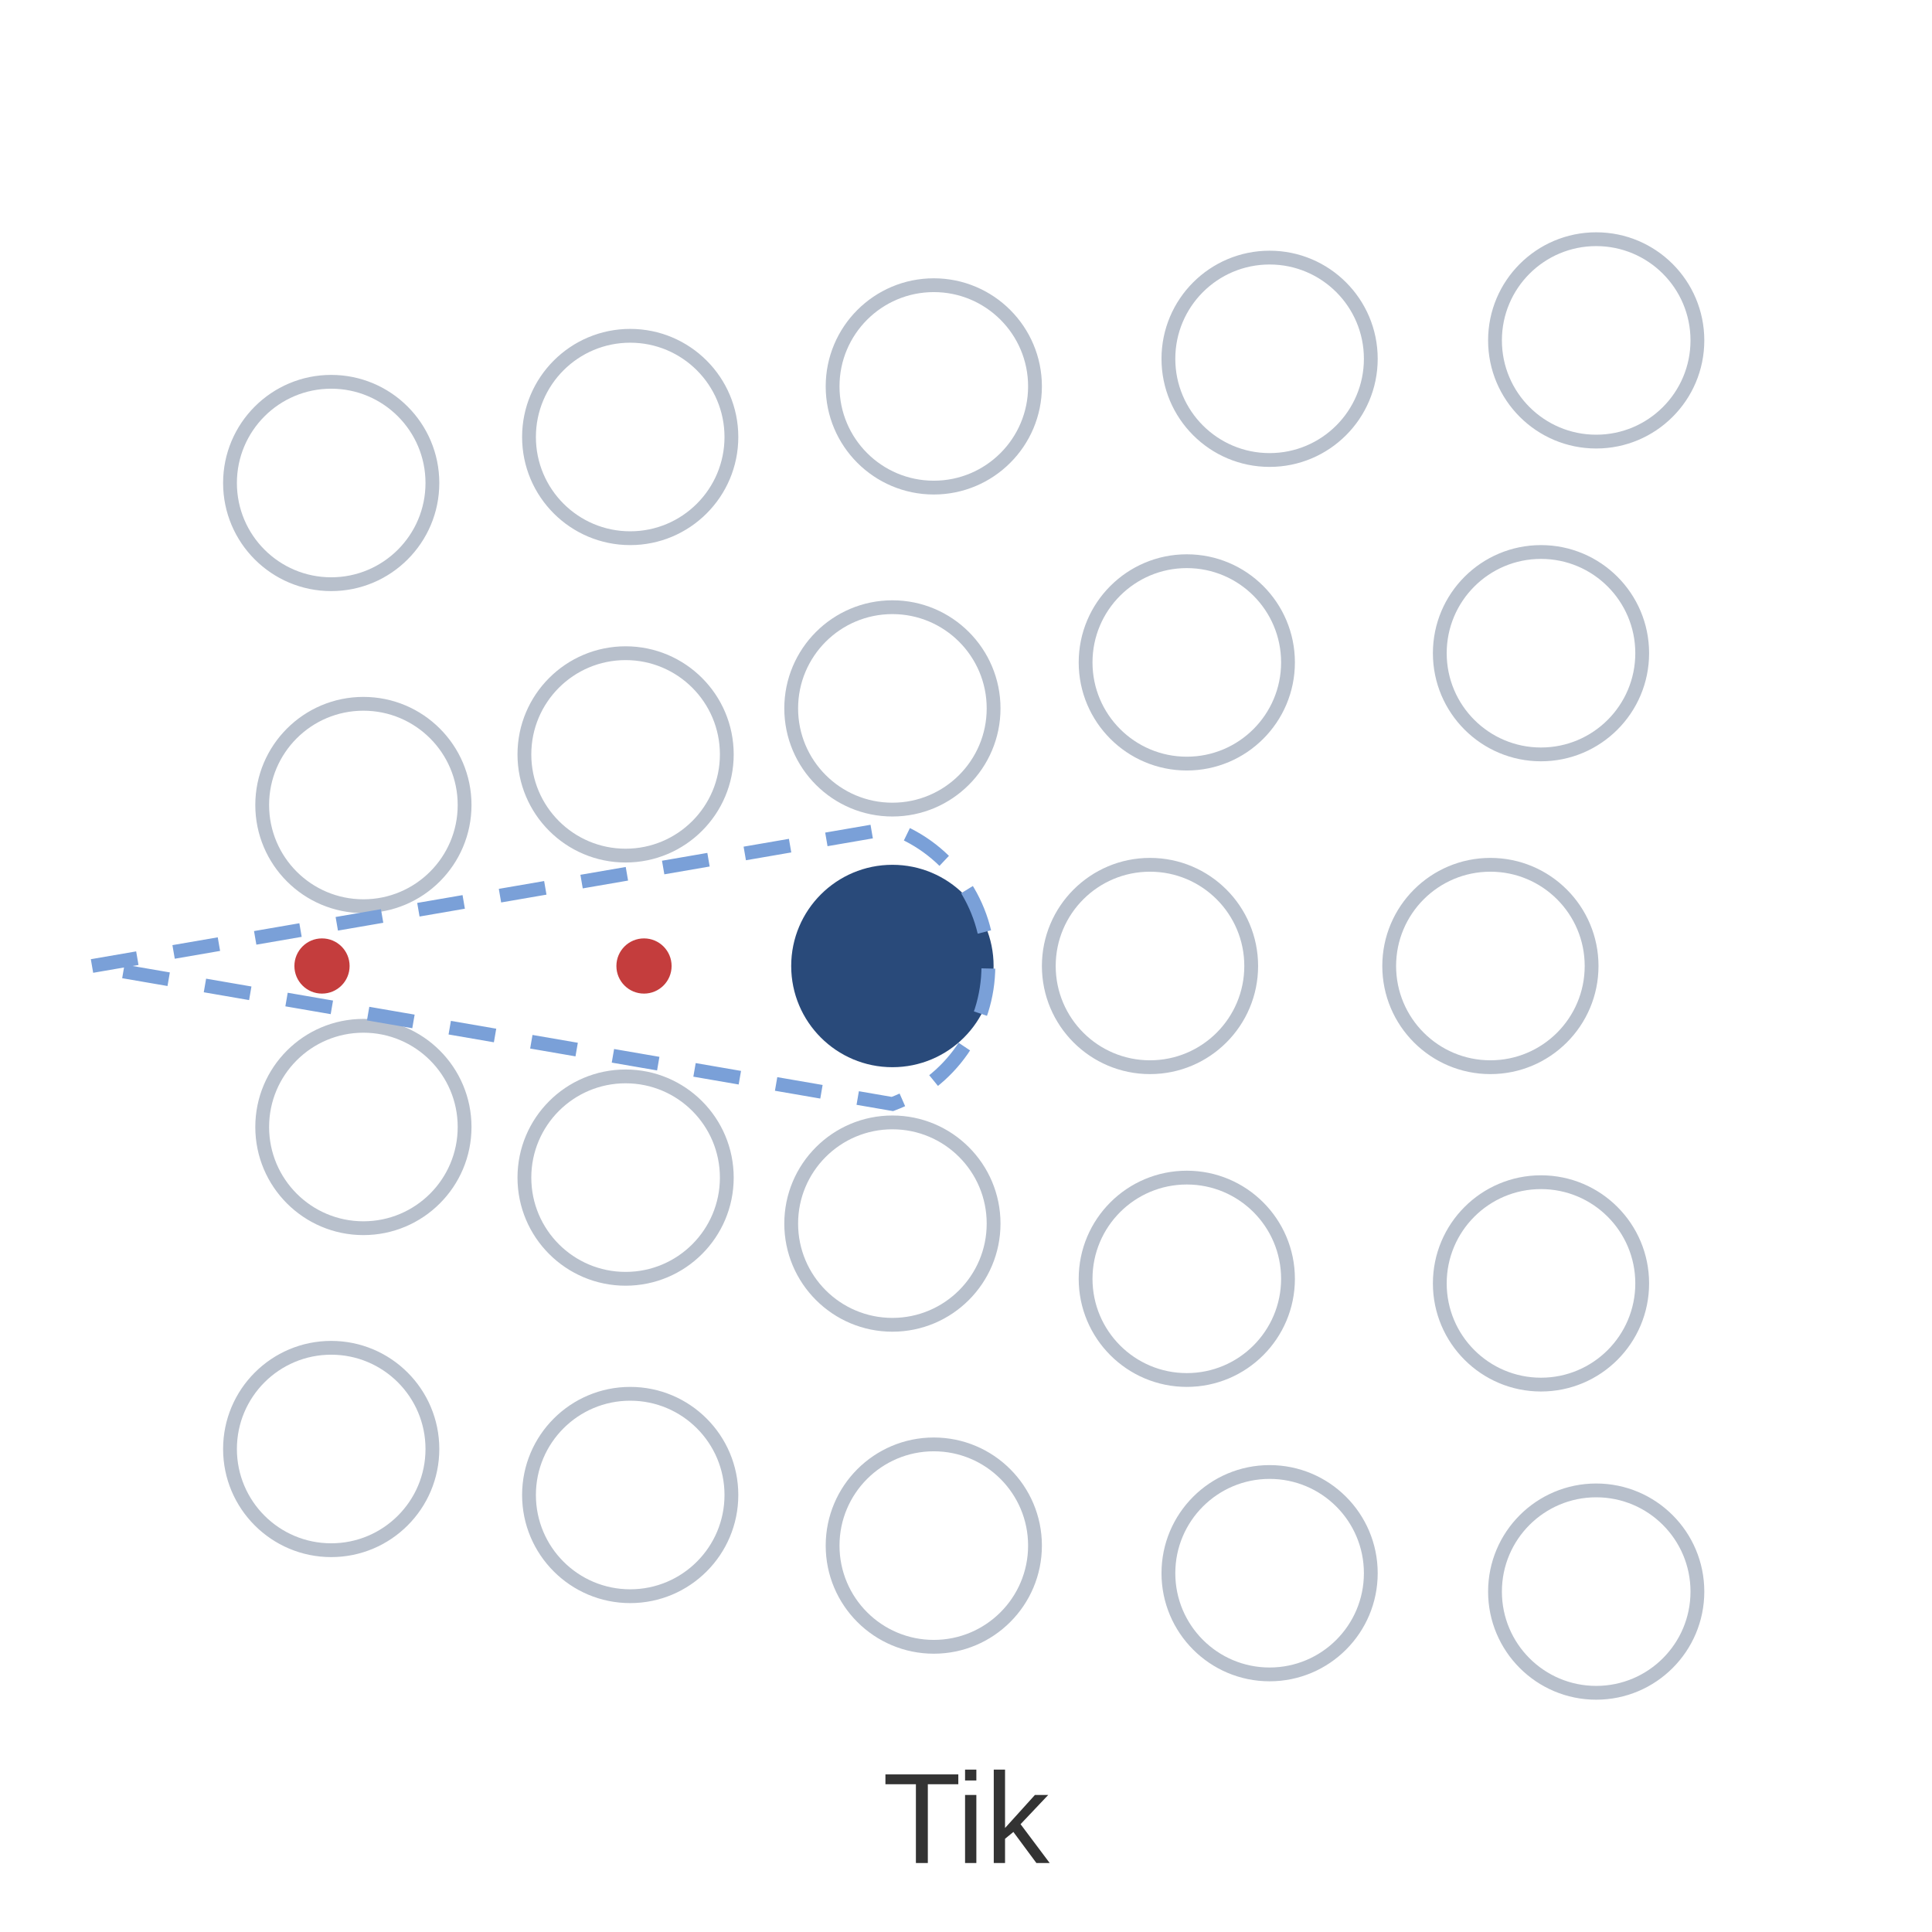
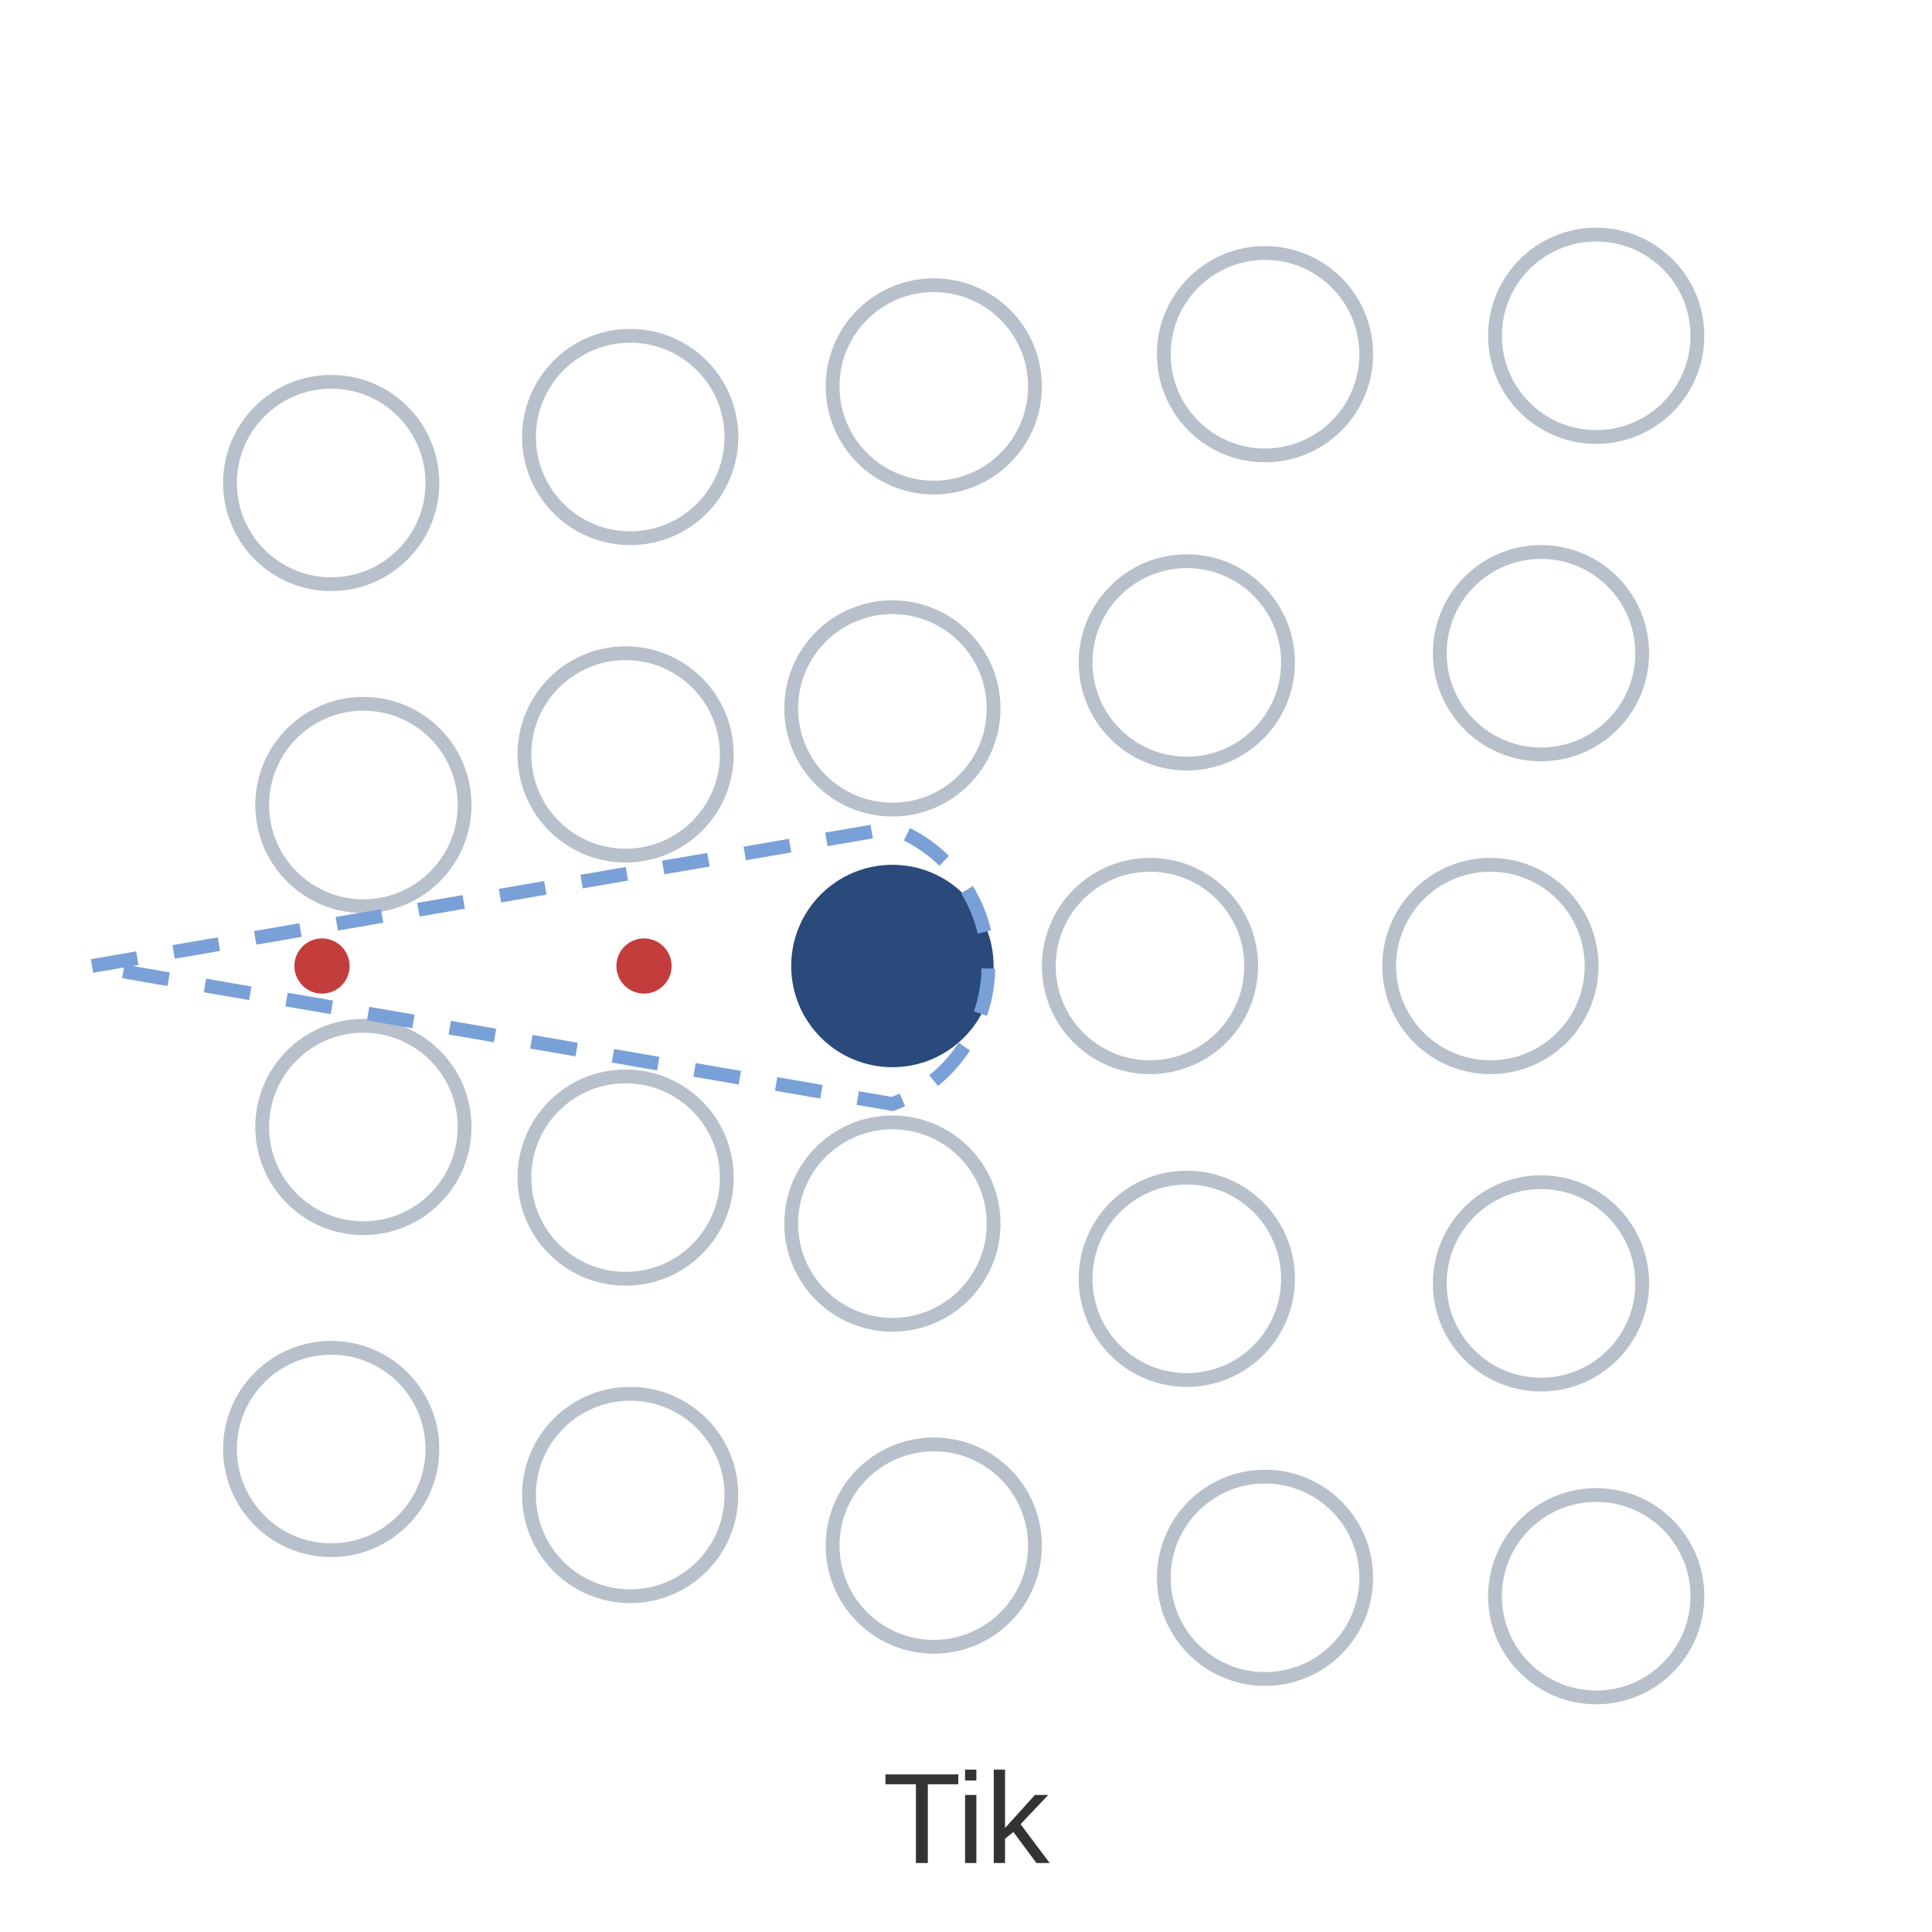
<svg xmlns="http://www.w3.org/2000/svg" width="420" height="420" viewBox="0 0 420 420">
  <rect width="100%" height="100%" fill="white" />
  <g fill="none" stroke="#b8c0cc" stroke-width="3">
    <circle cx="72" cy="105" r="22" />
    <circle cx="137" cy="95" r="22" />
    <circle cx="203" cy="84" r="22" />
-     <circle cx="276" cy="78" r="22" />
-     <circle cx="347" cy="74" r="22" />
+     <circle cx="275" cy="77" r="22" />
+     <circle cx="347" cy="73" r="22" />
    <circle cx="79" cy="175" r="22" />
    <circle cx="136" cy="164" r="22" />
    <circle cx="194" cy="154" r="22" />
    <circle cx="258" cy="144" r="22" />
    <circle cx="335" cy="142" r="22" />
    <circle cx="250" cy="210" r="22" />
    <circle cx="324" cy="210" r="22" />
    <circle cx="79" cy="245" r="22" />
    <circle cx="136" cy="256" r="22" />
    <circle cx="194" cy="266" r="22" />
    <circle cx="258" cy="278" r="22" />
    <circle cx="335" cy="279" r="22" />
    <circle cx="72" cy="315" r="22" />
    <circle cx="137" cy="325" r="22" />
    <circle cx="203" cy="336" r="22" />
-     <circle cx="276" cy="342" r="22" />
-     <circle cx="347" cy="346" r="22" />
+     <circle cx="275" cy="343" r="22" />
+     <circle cx="347" cy="347" r="22" />
  </g>
  <circle cx="194" cy="210" r="22" fill="#294a7a" />
  <circle cx="140" cy="210" r="6" fill="#c43d3d" />
  <circle cx="70" cy="210" r="6" fill="#c43d3d" />
  <path d="   M 20 210   L 194 180   A 32 32 0 0 1 194 240   Z" fill="none" stroke="#7aa0d8" stroke-width="3" stroke-dasharray="10 8" />
  <text x="210" y="405" text-anchor="middle" font-family="Arial, sans-serif" font-size="28" fill="#333">
    Tik
  </text>
</svg>
